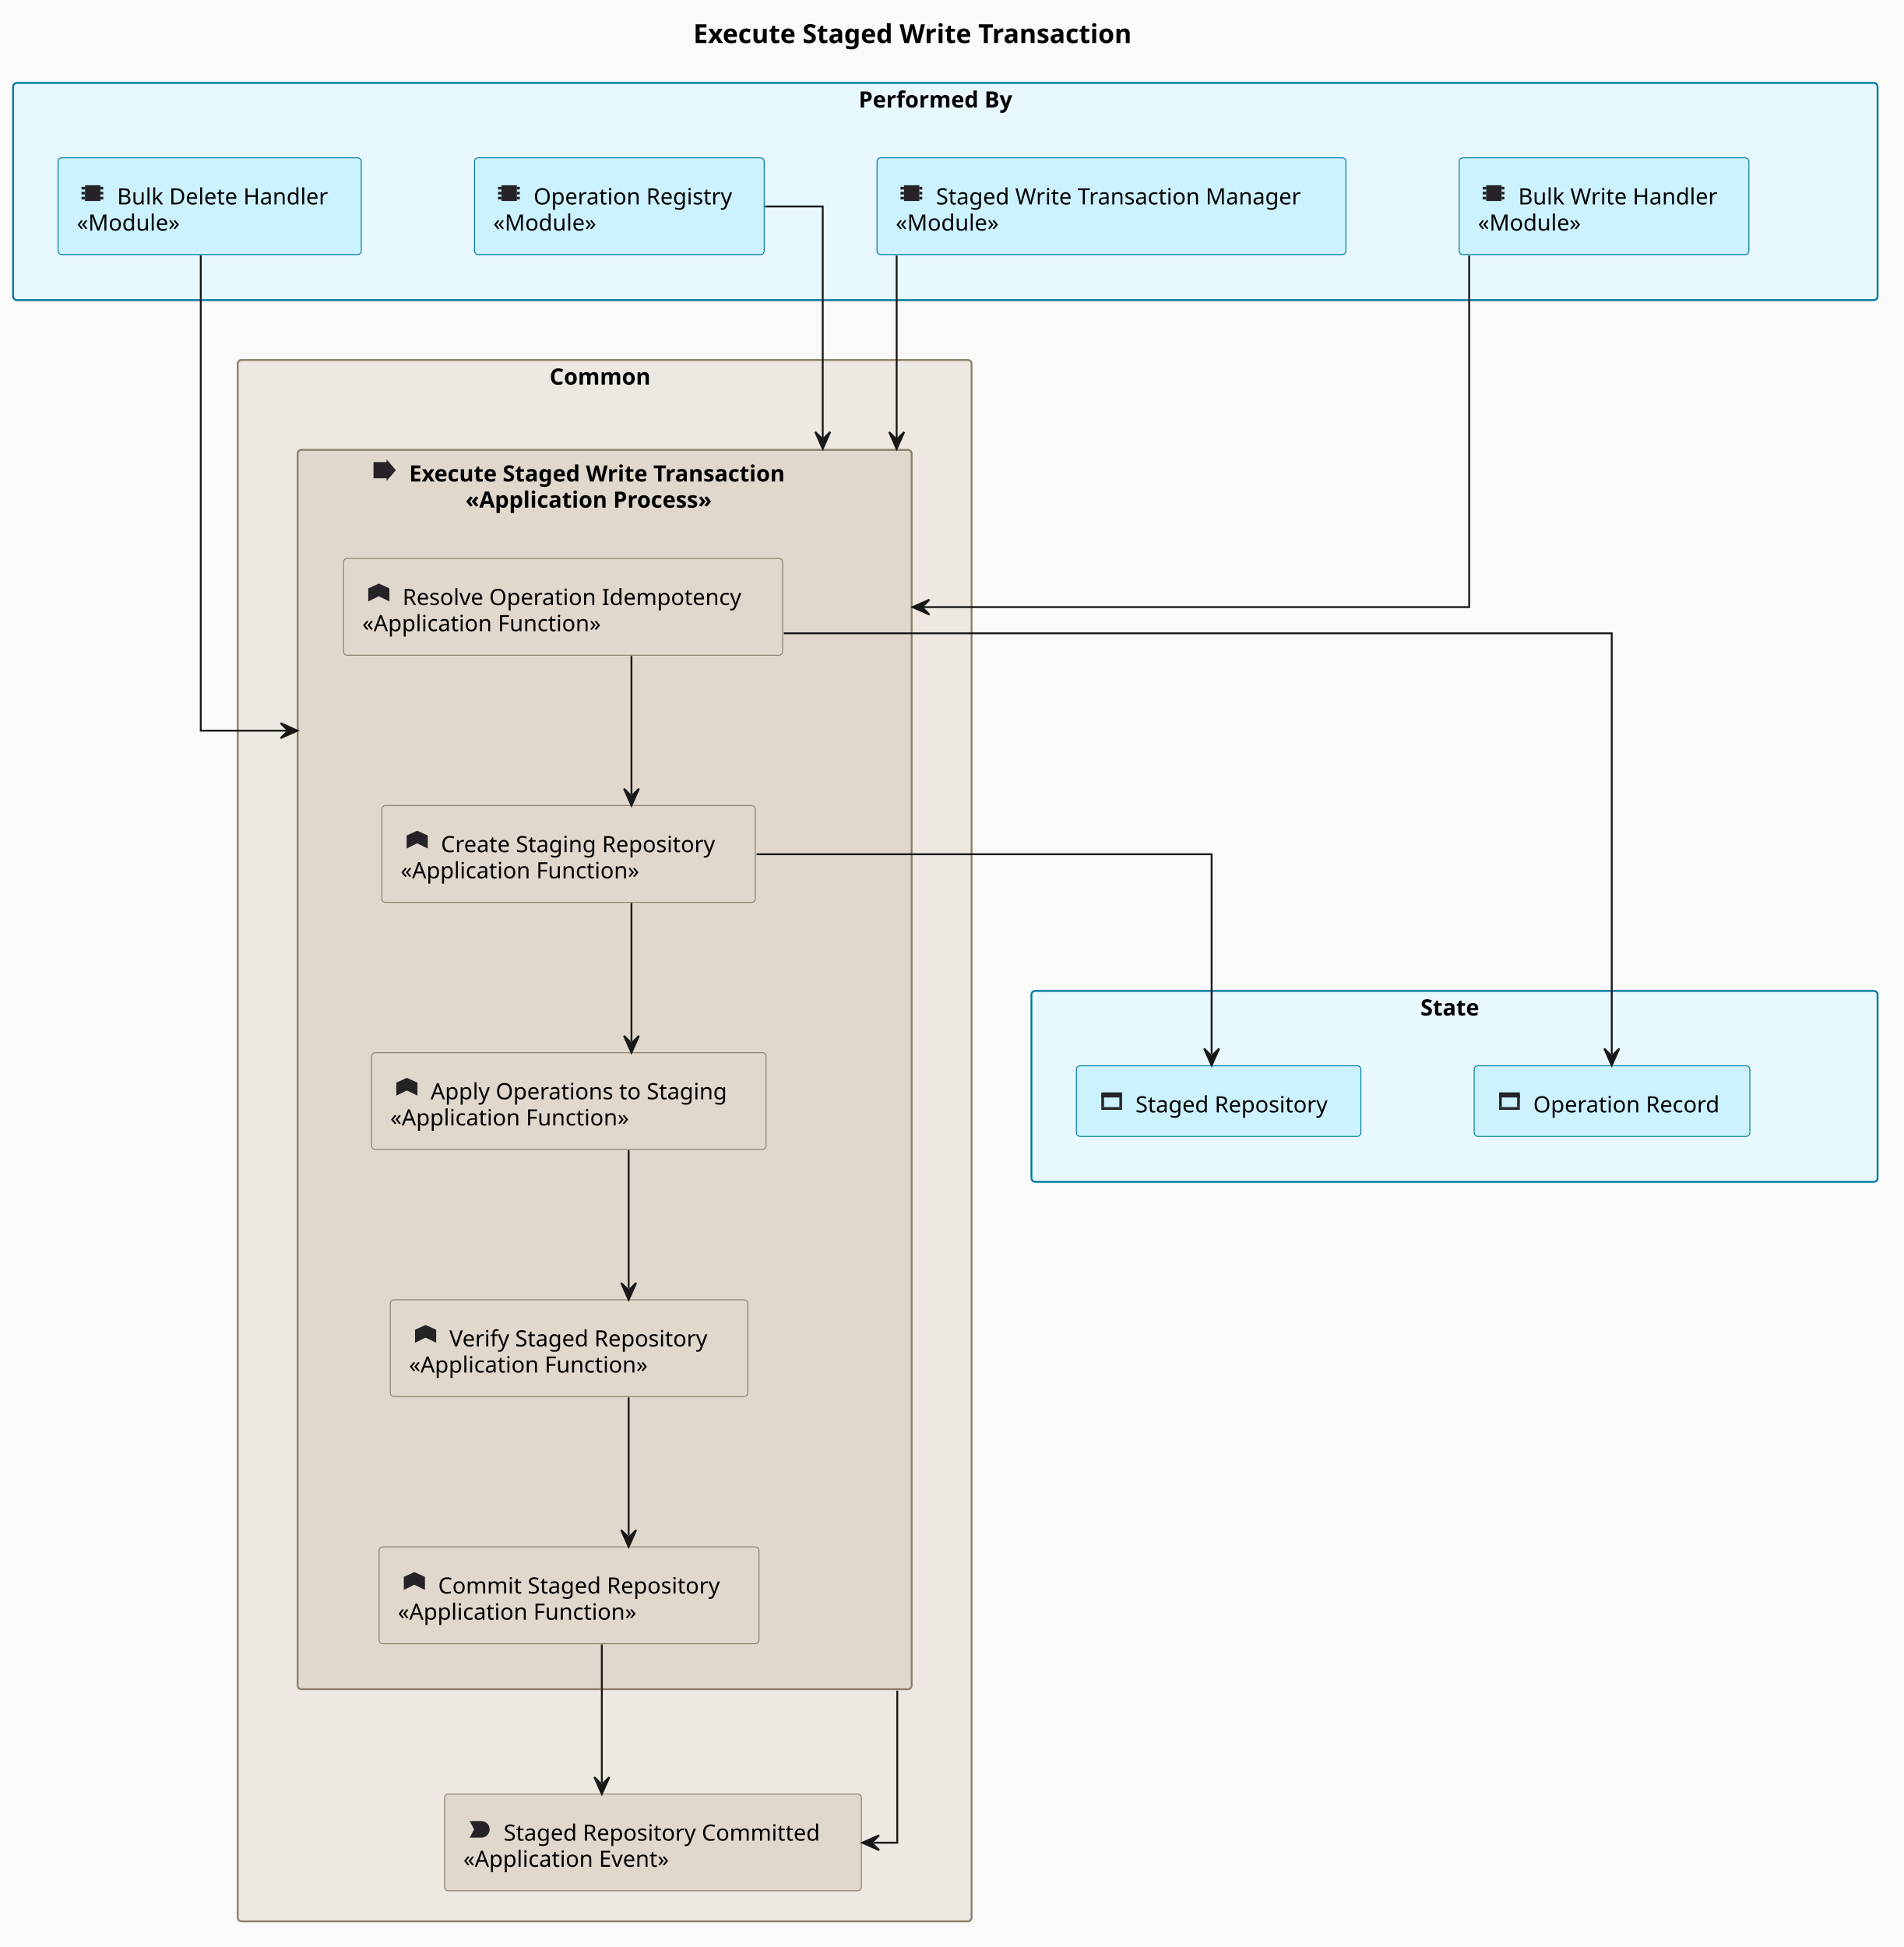
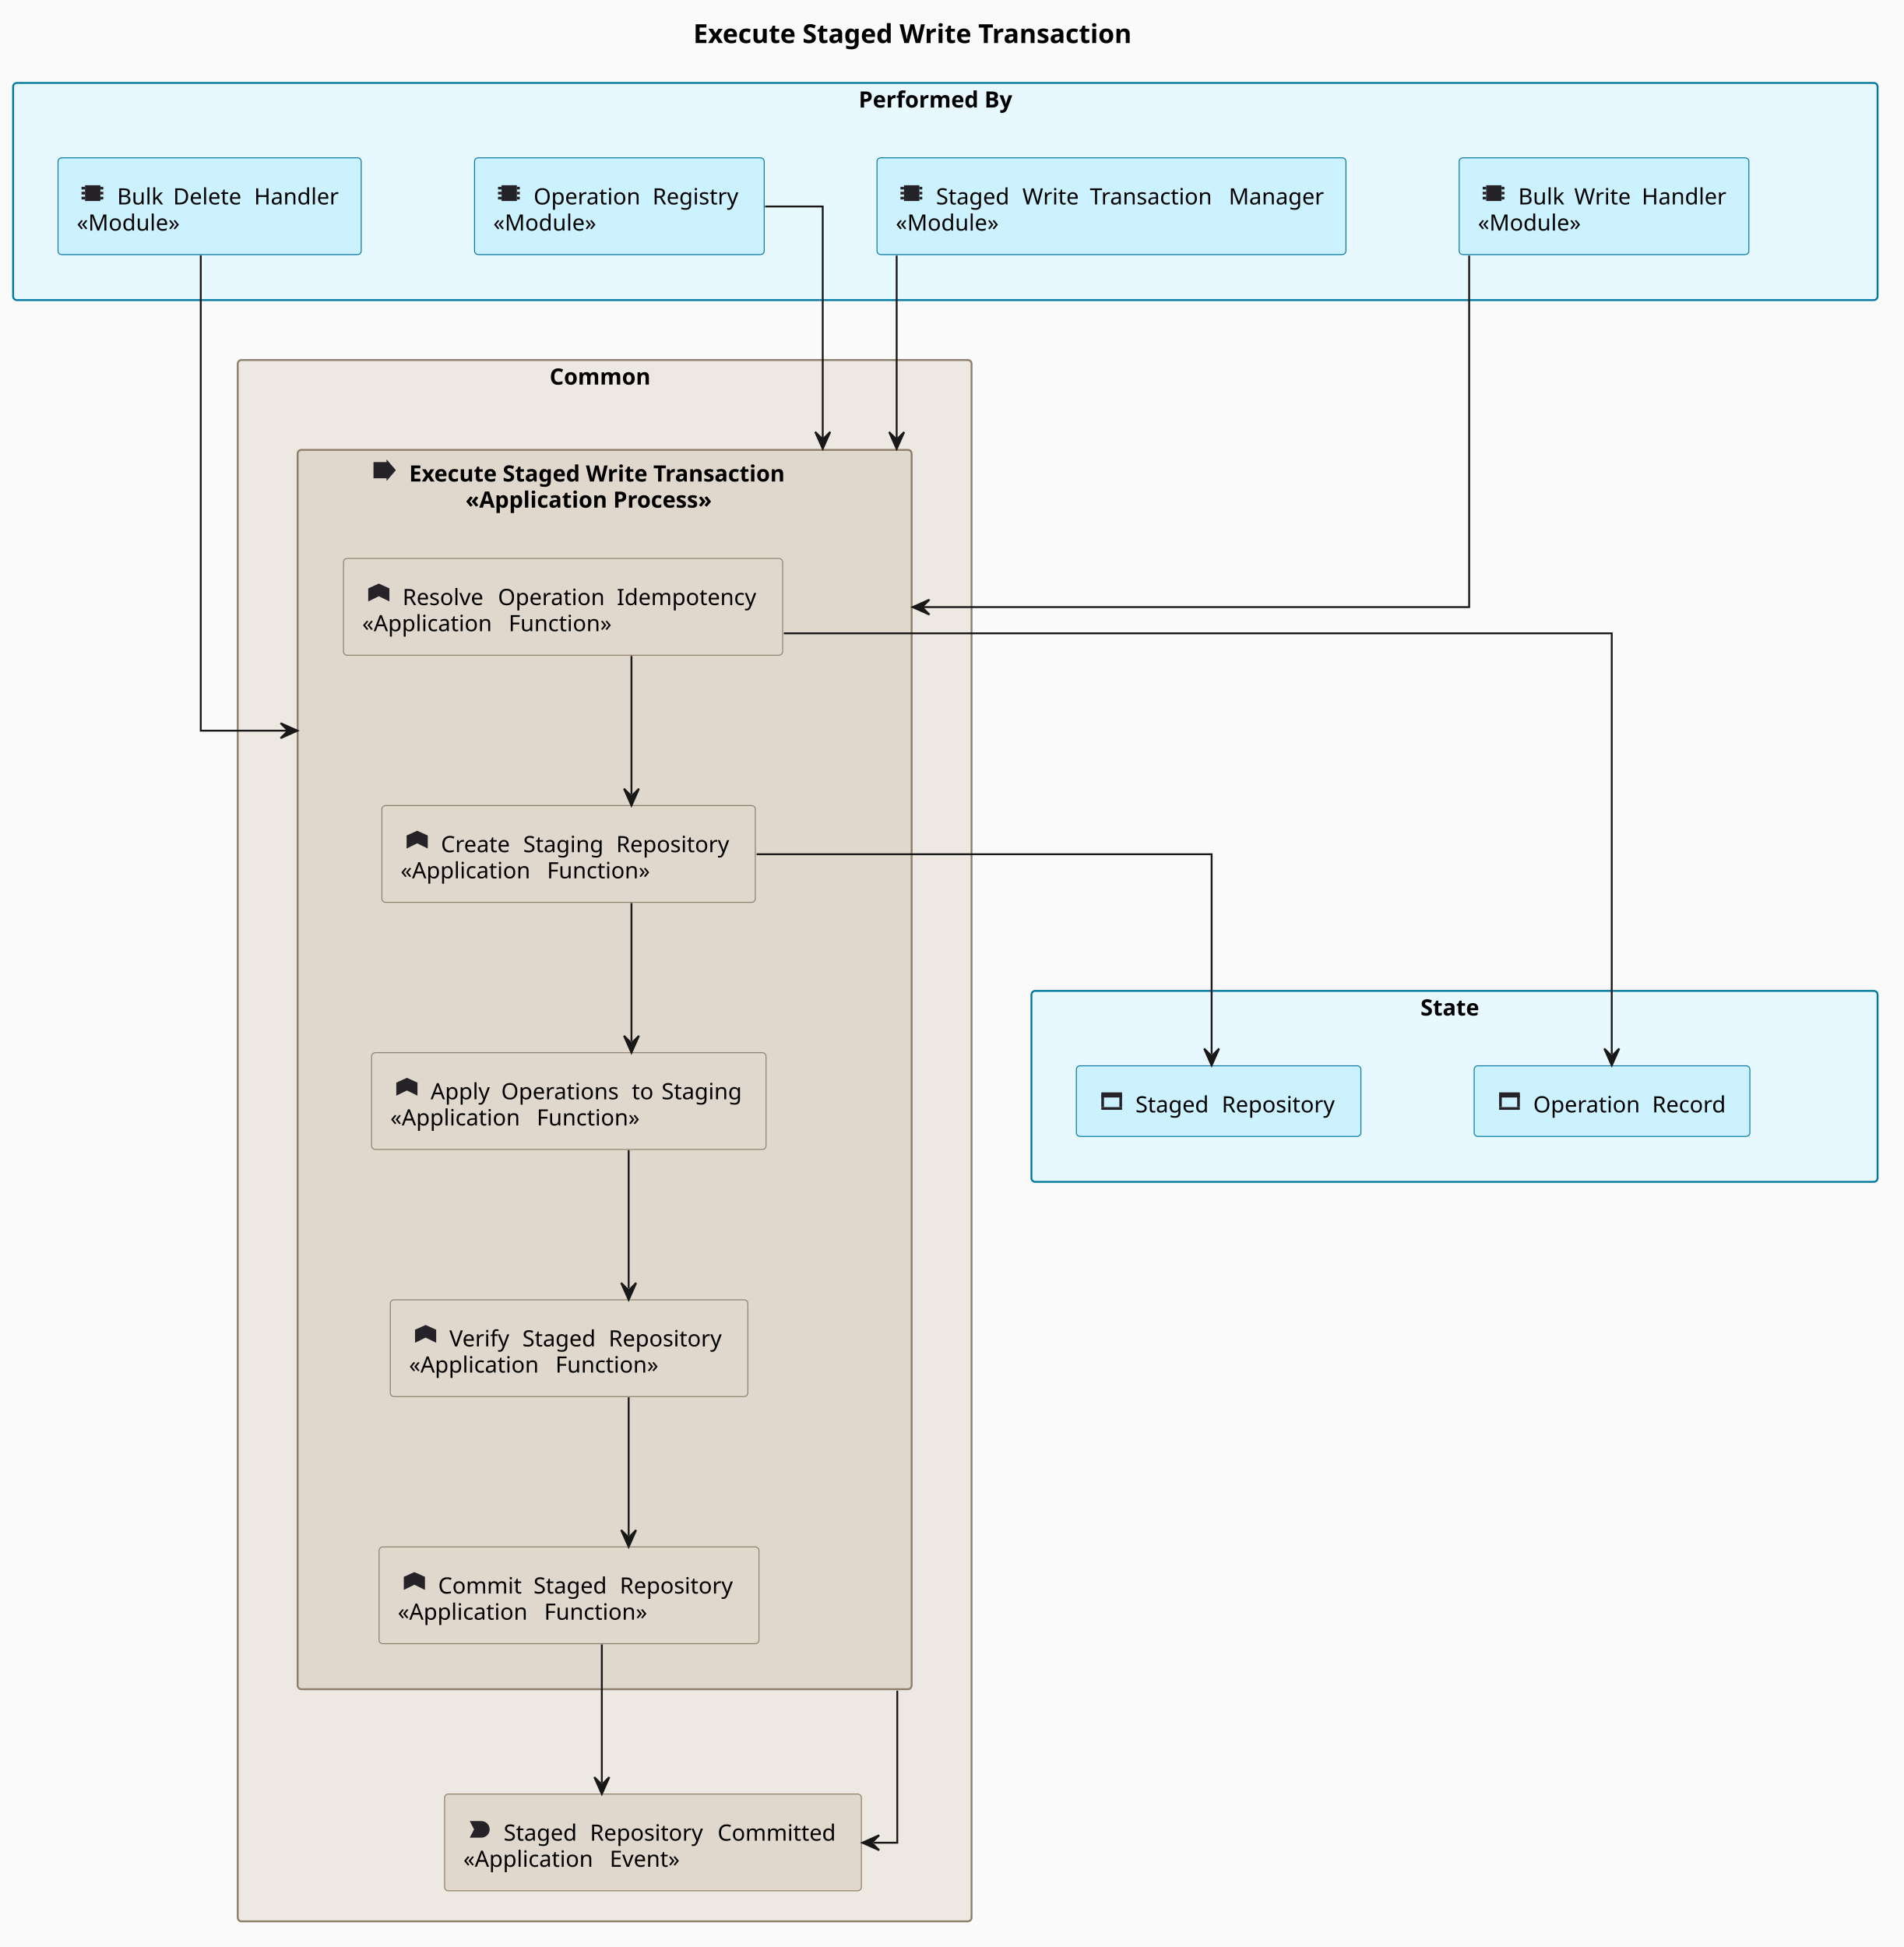
<svg xmlns="http://www.w3.org/2000/svg" contentStyleType="text/css" data-diagram-type="DESCRIPTION" height="1040px" preserveAspectRatio="none" style="width:1017px;height:1040px;background:#FAFAFA;" version="1.1" viewBox="0 0 1017 1040" width="1017px" zoomAndPan="magnify">
  <defs />
  <g>
    <rect fill="#FAFAFA" height="1040" style="stroke:none;stroke-width:1;" width="1017" x="0" y="0" />
-     <g class="title" data-source-line="103">
+     <g class="title" data-source-line="105">
      <text fill="#000000" font-family="sans-serif" font-size="14" font-weight="700" lengthAdjust="spacing" textLength="269.281" x="370.359" y="22.995">Execute Staged Write Transaction</text>
    </g>
-     <g class="cluster" data-qualified-name="GRPA_1" data-source-line="105" id="ent0002">
+     <g class="cluster" data-qualified-name="GRPA_1" data-source-line="107" id="ent0002">
      <rect fill="#E8F8FF" height="116" rx="2" ry="2" style="stroke:#0078A0;stroke-width:1;" width="996" x="7" y="44.297" />
      <text fill="#000000" font-family="sans-serif" font-size="12" font-weight="700" lengthAdjust="spacing" textLength="92.613" x="458.693" y="57.435">Performed By</text>
    </g>
-     <g class="cluster" data-qualified-name="GRPA_2" data-source-line="115" id="ent0010">
+     <g class="cluster" data-qualified-name="GRPA_2" data-source-line="117" id="ent0010">
      <rect fill="#E8F8FF" height="102" rx="2" ry="2" style="stroke:#0078A0;stroke-width:1;" width="452" x="551" y="529.297" />
      <text fill="#000000" font-family="sans-serif" font-size="12" font-weight="700" lengthAdjust="spacing" textLength="36.352" x="758.824" y="542.436">State</text>
    </g>
-     <g class="cluster" data-qualified-name="DOM_common" data-source-line="122" id="ent0015">
+     <g class="cluster" data-qualified-name="DOM_common" data-source-line="124" id="ent0015">
      <rect fill="#EDE8E1" height="834" rx="2" ry="2" style="stroke:#8C7E6A;stroke-width:1;" width="392" x="127" y="192.297" />
      <text fill="#000000" font-family="sans-serif" font-size="12" font-weight="700" lengthAdjust="spacing" textLength="58.846" x="293.577" y="205.435">Common</text>
    </g>
-     <g class="cluster" data-qualified-name="DOM_common.PRC_gtgYvQ" data-source-line="123" id="ent0016">
+     <g class="cluster" data-qualified-name="DOM_common.PRC_gtgYvQ" data-source-line="125" id="ent0016">
      <rect fill="#E0D8CC" height="662" rx="2" ry="2" style="stroke:#8C7E6A;stroke-width:1;" width="328" x="159" y="240.297" />
      <path d="M199.523,246.838 L206.502,246.838 L206.502,245.398 L211.486,251.158 L206.502,256.918 L206.502,255.478 L199.523,255.478" fill="#252327" style="stroke:none;stroke-width:1;" />
      <text fill="#000000" font-family="sans-serif" font-size="12" font-weight="700" lengthAdjust="spacing" textLength="230.812" x="218.544" y="257.19">Execute Staged Write Transaction</text>
      <text fill="#000000" font-family="sans-serif" font-size="12" font-weight="700" lengthAdjust="spacing" textLength="148.717" x="248.642" y="271.159">«Application Process»</text>
    </g>
-     <g class="entity" data-qualified-name="GRPA_1.APP_HOOYAQ" data-source-line="106" id="ent0003">
+     <g class="entity" data-qualified-name="GRPA_1.APP_HOOYAQ" data-source-line="108" id="ent0003">
      <rect fill="#CCF2FF" height="51.692" rx="2" ry="2" style="stroke:#0078A0;stroke-width:0.5;" width="250.506" x="468.5" y="84.297" />
      <path d="M482.931,98.949 L491.128,98.949 L491.128,107.368 L482.931,107.368" fill="#252327" style="stroke:none;stroke-width:0.5;" />
      <path d="M481.048,99.78 L482.931,99.78 L482.931,101.22 L481.048,101.22" fill="#252327" />
      <path d="M481.048,102.438 L482.931,102.438 L482.931,103.878 L481.048,103.878" fill="#252327" />
      <path d="M481.048,105.097 L482.931,105.097 L482.931,106.537 L481.048,106.537" fill="#252327" />
      <path d="M491.128,99.78 L492.678,99.78 L492.678,101.22 L491.128,101.22" fill="#252327" />
      <path d="M491.128,102.438 L492.678,102.438 L492.678,103.878 L491.128,103.878" fill="#252327" />
      <path d="M491.128,105.097 L492.678,105.097 L492.678,106.537 L491.128,106.537" fill="#252327" />
-       <text fill="#000000" font-family="sans-serif" font-size="12" lengthAdjust="spacing" textLength="208.969" x="500.038" y="109.19">Staged Write Transaction Manager</text>
+       <text fill="#000000" font-family="sans-serif" font-size="12" lengthAdjust="spacing" textLength="3.814" x="496.223" y="109.19"> </text>
+       <text fill="#000000" font-family="sans-serif" font-size="12" lengthAdjust="spacing" textLength="42.293" x="500.038" y="109.19">Staged</text>
+       <text fill="#000000" font-family="sans-serif" font-size="12" lengthAdjust="spacing" textLength="3.814" x="542.331" y="109.19"> </text>
+       <text fill="#000000" font-family="sans-serif" font-size="12" lengthAdjust="spacing" textLength="32.221" x="546.145" y="109.19">Write</text>
+       <text fill="#000000" font-family="sans-serif" font-size="12" lengthAdjust="spacing" textLength="3.814" x="578.366" y="109.19"> </text>
+       <text fill="#000000" font-family="sans-serif" font-size="12" lengthAdjust="spacing" textLength="70.412" x="582.18" y="109.19">Transaction</text>
+       <text fill="#000000" font-family="sans-serif" font-size="12" lengthAdjust="spacing" textLength="3.814" x="652.592" y="109.19"> </text>
+       <text fill="#000000" font-family="sans-serif" font-size="12" lengthAdjust="spacing" textLength="52.6" x="656.407" y="109.19">Manager</text>
      <text fill="#000000" font-family="sans-serif" font-size="12" lengthAdjust="spacing" textLength="58.318" x="478.5" y="123.159">«Module»</text>
    </g>
-     <g class="entity" data-qualified-name="GRPA_1.APP_5n_KQJ" data-source-line="107" id="ent0004">
+     <g class="entity" data-qualified-name="GRPA_1.APP_5n_KQJ" data-source-line="109" id="ent0004">
      <rect fill="#CCF2FF" height="51.692" rx="2" ry="2" style="stroke:#0078A0;stroke-width:0.5;" width="154.758" x="779.5" y="84.297" />
      <path d="M793.931,98.949 L802.128,98.949 L802.128,107.368 L793.931,107.368" fill="#252327" style="stroke:none;stroke-width:0.5;" />
      <path d="M792.048,99.78 L793.931,99.78 L793.931,101.22 L792.048,101.22" fill="#252327" />
      <path d="M792.048,102.438 L793.931,102.438 L793.931,103.878 L792.048,103.878" fill="#252327" />
      <path d="M792.048,105.097 L793.931,105.097 L793.931,106.537 L792.048,106.537" fill="#252327" />
      <path d="M802.128,99.78 L803.678,99.78 L803.678,101.22 L802.128,101.22" fill="#252327" />
      <path d="M802.128,102.438 L803.678,102.438 L803.678,103.878 L802.128,103.878" fill="#252327" />
      <path d="M802.128,105.097 L803.678,105.097 L803.678,106.537 L802.128,106.537" fill="#252327" />
-       <text fill="#000000" font-family="sans-serif" font-size="12" lengthAdjust="spacing" textLength="113.221" x="811.038" y="109.19">Bulk Write Handler</text>
+       <text fill="#000000" font-family="sans-serif" font-size="12" lengthAdjust="spacing" textLength="3.814" x="807.223" y="109.19"> </text>
+       <text fill="#000000" font-family="sans-serif" font-size="12" lengthAdjust="spacing" textLength="26.121" x="811.038" y="109.19">Bulk</text>
+       <text fill="#000000" font-family="sans-serif" font-size="12" lengthAdjust="spacing" textLength="3.814" x="837.159" y="109.19"> </text>
+       <text fill="#000000" font-family="sans-serif" font-size="12" lengthAdjust="spacing" textLength="32.221" x="840.973" y="109.19">Write</text>
+       <text fill="#000000" font-family="sans-serif" font-size="12" lengthAdjust="spacing" textLength="3.814" x="873.194" y="109.19"> </text>
+       <text fill="#000000" font-family="sans-serif" font-size="12" lengthAdjust="spacing" textLength="47.25" x="877.008" y="109.19">Handler</text>
      <text fill="#000000" font-family="sans-serif" font-size="12" lengthAdjust="spacing" textLength="58.318" x="789.5" y="123.159">«Module»</text>
    </g>
-     <g class="entity" data-qualified-name="GRPA_1.APP_WK_78v" data-source-line="108" id="ent0005">
+     <g class="entity" data-qualified-name="GRPA_1.APP_WK_78v" data-source-line="110" id="ent0005">
      <rect fill="#CCF2FF" height="51.692" rx="2" ry="2" style="stroke:#0078A0;stroke-width:0.5;" width="161.965" x="31" y="84.297" />
      <path d="M45.431,98.949 L53.628,98.949 L53.628,107.368 L45.431,107.368" fill="#252327" style="stroke:none;stroke-width:0.5;" />
      <path d="M43.548,99.78 L45.431,99.78 L45.431,101.22 L43.548,101.22" fill="#252327" />
      <path d="M43.548,102.438 L45.431,102.438 L45.431,103.878 L43.548,103.878" fill="#252327" />
      <path d="M43.548,105.097 L45.431,105.097 L45.431,106.537 L43.548,106.537" fill="#252327" />
      <path d="M53.628,99.78 L55.178,99.78 L55.178,101.22 L53.628,101.22" fill="#252327" />
      <path d="M53.628,102.438 L55.178,102.438 L55.178,103.878 L53.628,103.878" fill="#252327" />
      <path d="M53.628,105.097 L55.178,105.097 L55.178,106.537 L53.628,106.537" fill="#252327" />
-       <text fill="#000000" font-family="sans-serif" font-size="12" lengthAdjust="spacing" textLength="120.428" x="62.538" y="109.19">Bulk Delete Handler</text>
+       <text fill="#000000" font-family="sans-serif" font-size="12" lengthAdjust="spacing" textLength="3.814" x="58.723" y="109.19"> </text>
+       <text fill="#000000" font-family="sans-serif" font-size="12" lengthAdjust="spacing" textLength="26.121" x="62.538" y="109.19">Bulk</text>
+       <text fill="#000000" font-family="sans-serif" font-size="12" lengthAdjust="spacing" textLength="3.814" x="88.659" y="109.19"> </text>
+       <text fill="#000000" font-family="sans-serif" font-size="12" lengthAdjust="spacing" textLength="39.428" x="92.473" y="109.19">Delete</text>
+       <text fill="#000000" font-family="sans-serif" font-size="12" lengthAdjust="spacing" textLength="3.814" x="131.901" y="109.19"> </text>
+       <text fill="#000000" font-family="sans-serif" font-size="12" lengthAdjust="spacing" textLength="47.25" x="135.715" y="109.19">Handler</text>
      <text fill="#000000" font-family="sans-serif" font-size="12" lengthAdjust="spacing" textLength="58.318" x="41" y="123.159">«Module»</text>
    </g>
-     <g class="entity" data-qualified-name="GRPA_1.APP_PDJI8F" data-source-line="109" id="ent0006">
+     <g class="entity" data-qualified-name="GRPA_1.APP_PDJI8F" data-source-line="111" id="ent0006">
      <rect fill="#CCF2FF" height="51.692" rx="2" ry="2" style="stroke:#0078A0;stroke-width:0.5;" width="154.735" x="253.5" y="84.297" />
      <path d="M267.931,98.949 L276.128,98.949 L276.128,107.368 L267.931,107.368" fill="#252327" style="stroke:none;stroke-width:0.5;" />
      <path d="M266.048,99.78 L267.931,99.78 L267.931,101.22 L266.048,101.22" fill="#252327" />
      <path d="M266.048,102.438 L267.931,102.438 L267.931,103.878 L266.048,103.878" fill="#252327" />
      <path d="M266.048,105.097 L267.931,105.097 L267.931,106.537 L266.048,106.537" fill="#252327" />
      <path d="M276.128,99.78 L277.678,99.78 L277.678,101.22 L276.128,101.22" fill="#252327" />
      <path d="M276.128,102.438 L277.678,102.438 L277.678,103.878 L276.128,103.878" fill="#252327" />
      <path d="M276.128,105.097 L277.678,105.097 L277.678,106.537 L276.128,106.537" fill="#252327" />
-       <text fill="#000000" font-family="sans-serif" font-size="12" lengthAdjust="spacing" textLength="113.197" x="285.038" y="109.19">Operation Registry</text>
+       <text fill="#000000" font-family="sans-serif" font-size="12" lengthAdjust="spacing" textLength="3.814" x="281.223" y="109.19"> </text>
+       <text fill="#000000" font-family="sans-serif" font-size="12" lengthAdjust="spacing" textLength="59.719" x="285.038" y="109.19">Operation</text>
+       <text fill="#000000" font-family="sans-serif" font-size="12" lengthAdjust="spacing" textLength="3.814" x="344.756" y="109.19"> </text>
+       <text fill="#000000" font-family="sans-serif" font-size="12" lengthAdjust="spacing" textLength="49.664" x="348.571" y="109.19">Registry</text>
      <text fill="#000000" font-family="sans-serif" font-size="12" lengthAdjust="spacing" textLength="58.318" x="263.5" y="123.159">«Module»</text>
    </g>
-     <g class="entity" data-qualified-name="GRPA_2.DOB_hExrX3" data-source-line="116" id="ent0011">
+     <g class="entity" data-qualified-name="GRPA_2.DOB_hExrX3" data-source-line="118" id="ent0011">
      <rect fill="#CCF2FF" height="37.723" rx="2" ry="2" style="stroke:#0078A0;stroke-width:0.5;" width="147.282" x="787.5" y="569.297" />
      <path d="M800.823,583.506 L811.9,583.506 L811.9,584.946 L800.823,584.946" fill="#252327" />
      <path d="M800.823,591.371 L811.9,591.371 L811.9,592.811 L800.823,592.811" fill="#252327" />
      <path d="M800.823,584.946 L800.823,591.371 L802.263,591.371 L802.263,584.946" fill="#252327" />
      <path d="M810.46,584.946 L810.46,591.371 L811.9,591.371 L811.9,584.946" fill="#252327" />
      <path d="M800.823,584.78 L811.9,584.78 L811.9,586.22 L800.823,586.22" fill="#252327" />
-       <text fill="#000000" font-family="sans-serif" font-size="12" lengthAdjust="spacing" textLength="105.744" x="819.038" y="594.19">Operation Record</text>
-     </g>
-     <g class="entity" data-qualified-name="GRPA_2.DOB_hhYsiw" data-source-line="117" id="ent0012">
+       <text fill="#000000" font-family="sans-serif" font-size="12" lengthAdjust="spacing" textLength="3.814" x="815.223" y="594.19"> </text>
+       <text fill="#000000" font-family="sans-serif" font-size="12" lengthAdjust="spacing" textLength="59.719" x="819.038" y="594.19">Operation</text>
+       <text fill="#000000" font-family="sans-serif" font-size="12" lengthAdjust="spacing" textLength="3.814" x="878.756" y="594.19"> </text>
+       <text fill="#000000" font-family="sans-serif" font-size="12" lengthAdjust="spacing" textLength="42.211" x="882.571" y="594.19">Record</text>
+     </g>
+     <g class="entity" data-qualified-name="GRPA_2.DOB_hhYsiw" data-source-line="119" id="ent0012">
      <rect fill="#CCF2FF" height="37.723" rx="2" ry="2" style="stroke:#0078A0;stroke-width:0.5;" width="151.993" x="575" y="569.297" />
      <path d="M588.323,583.506 L599.4,583.506 L599.4,584.946 L588.323,584.946" fill="#252327" />
      <path d="M588.323,591.371 L599.4,591.371 L599.4,592.811 L588.323,592.811" fill="#252327" />
      <path d="M588.323,584.946 L588.323,591.371 L589.763,591.371 L589.763,584.946" fill="#252327" />
      <path d="M597.96,584.946 L597.96,591.371 L599.4,591.371 L599.4,584.946" fill="#252327" />
      <path d="M588.323,584.78 L599.4,584.78 L599.4,586.22 L588.323,586.22" fill="#252327" />
-       <text fill="#000000" font-family="sans-serif" font-size="12" lengthAdjust="spacing" textLength="110.455" x="606.538" y="594.19">Staged Repository</text>
-     </g>
-     <g class="entity" data-qualified-name="DOM_common.EVT_BKj6NZ" data-source-line="135" id="ent0026">
+       <text fill="#000000" font-family="sans-serif" font-size="12" lengthAdjust="spacing" textLength="3.814" x="602.723" y="594.19"> </text>
+       <text fill="#000000" font-family="sans-serif" font-size="12" lengthAdjust="spacing" textLength="42.293" x="606.538" y="594.19">Staged</text>
+       <text fill="#000000" font-family="sans-serif" font-size="12" lengthAdjust="spacing" textLength="3.814" x="648.831" y="594.19"> </text>
+       <text fill="#000000" font-family="sans-serif" font-size="12" lengthAdjust="spacing" textLength="64.348" x="652.645" y="594.19">Repository</text>
+     </g>
+     <g class="entity" data-qualified-name="DOM_common.EVT_BKj6NZ" data-source-line="137" id="ent0026">
      <rect fill="#E0D8CC" height="51.692" rx="2" ry="2" style="stroke:#8C7E6A;stroke-width:0.5;" width="222.651" x="237.5" y="958.297" />
      <path d="M250.934,972.728 L257.137,972.728 A4.209,4.209 0 0 1 257.137,981.589 L250.934,981.589 L253.26,977.158" fill="#252327" style="stroke:none;stroke-width:0.5;" />
-       <text fill="#000000" font-family="sans-serif" font-size="12" lengthAdjust="spacing" textLength="181.113" x="269.038" y="983.19">Staged Repository Committed</text>
-       <text fill="#000000" font-family="sans-serif" font-size="12" lengthAdjust="spacing" textLength="119.924" x="247.5" y="997.159">«Application Event»</text>
-     </g>
-     <g class="entity" data-qualified-name="DOM_common.PRC_gtgYvQ.FNC_6PI0kV" data-source-line="124" id="ent0017">
+       <text fill="#000000" font-family="sans-serif" font-size="12" lengthAdjust="spacing" textLength="3.814" x="265.223" y="983.19"> </text>
+       <text fill="#000000" font-family="sans-serif" font-size="12" lengthAdjust="spacing" textLength="42.293" x="269.038" y="983.19">Staged</text>
+       <text fill="#000000" font-family="sans-serif" font-size="12" lengthAdjust="spacing" textLength="3.814" x="311.33" y="983.19"> </text>
+       <text fill="#000000" font-family="sans-serif" font-size="12" lengthAdjust="spacing" textLength="64.348" x="315.145" y="983.19">Repository</text>
+       <text fill="#000000" font-family="sans-serif" font-size="12" lengthAdjust="spacing" textLength="3.814" x="379.493" y="983.19"> </text>
+       <text fill="#000000" font-family="sans-serif" font-size="12" lengthAdjust="spacing" textLength="66.844" x="383.307" y="983.19">Committed</text>
+       <text fill="#000000" font-family="sans-serif" font-size="12" lengthAdjust="spacing" textLength="74.391" x="247.5" y="997.159">«Application</text>
+       <text fill="#000000" font-family="sans-serif" font-size="12" lengthAdjust="spacing" textLength="3.814" x="321.891" y="997.159"> </text>
+       <text fill="#000000" font-family="sans-serif" font-size="12" lengthAdjust="spacing" textLength="41.719" x="325.705" y="997.159">Event»</text>
+     </g>
+     <g class="entity" data-qualified-name="DOM_common.PRC_gtgYvQ.FNC_6PI0kV" data-source-line="126" id="ent0017">
      <rect fill="#E0D8CC" height="51.692" rx="2" ry="2" style="stroke:#8C7E6A;stroke-width:0.5;" width="190.993" x="208.5" y="694.297" />
      <path d="M221.712,717.257 L221.712,710.278 L227.362,707.731 L233.011,710.278 L233.011,717.257 L227.362,714.488" fill="#252327" style="stroke:none;stroke-width:0.5;" />
-       <text fill="#000000" font-family="sans-serif" font-size="12" lengthAdjust="spacing" textLength="149.455" x="240.037" y="719.19">Verify Staged Repository</text>
-       <text fill="#000000" font-family="sans-serif" font-size="12" lengthAdjust="spacing" textLength="137.244" x="218.5" y="733.159">«Application Function»</text>
-     </g>
-     <g class="entity" data-qualified-name="DOM_common.PRC_gtgYvQ.FNC_DrKMhV" data-source-line="125" id="ent0018">
+       <text fill="#000000" font-family="sans-serif" font-size="12" lengthAdjust="spacing" textLength="3.814" x="236.223" y="719.19"> </text>
+       <text fill="#000000" font-family="sans-serif" font-size="12" lengthAdjust="spacing" textLength="35.185" x="240.037" y="719.19">Verify</text>
+       <text fill="#000000" font-family="sans-serif" font-size="12" lengthAdjust="spacing" textLength="3.814" x="275.223" y="719.19"> </text>
+       <text fill="#000000" font-family="sans-serif" font-size="12" lengthAdjust="spacing" textLength="42.293" x="279.038" y="719.19">Staged</text>
+       <text fill="#000000" font-family="sans-serif" font-size="12" lengthAdjust="spacing" textLength="3.814" x="321.33" y="719.19"> </text>
+       <text fill="#000000" font-family="sans-serif" font-size="12" lengthAdjust="spacing" textLength="64.348" x="325.145" y="719.19">Repository</text>
+       <text fill="#000000" font-family="sans-serif" font-size="12" lengthAdjust="spacing" textLength="74.391" x="218.5" y="733.159">«Application</text>
+       <text fill="#000000" font-family="sans-serif" font-size="12" lengthAdjust="spacing" textLength="3.814" x="292.891" y="733.159"> </text>
+       <text fill="#000000" font-family="sans-serif" font-size="12" lengthAdjust="spacing" textLength="59.039" x="296.705" y="733.159">Function»</text>
+     </g>
+     <g class="entity" data-qualified-name="DOM_common.PRC_gtgYvQ.FNC_DrKMhV" data-source-line="127" id="ent0018">
      <rect fill="#E0D8CC" height="51.692" rx="2" ry="2" style="stroke:#8C7E6A;stroke-width:0.5;" width="234.598" x="183.5" y="298.297" />
      <path d="M196.712,321.257 L196.712,314.278 L202.362,311.731 L208.011,314.278 L208.011,321.257 L202.362,318.488" fill="#252327" style="stroke:none;stroke-width:0.5;" />
-       <text fill="#000000" font-family="sans-serif" font-size="12" lengthAdjust="spacing" textLength="193.06" x="215.037" y="323.19">Resolve Operation Idempotency</text>
-       <text fill="#000000" font-family="sans-serif" font-size="12" lengthAdjust="spacing" textLength="137.244" x="193.5" y="337.159">«Application Function»</text>
-     </g>
-     <g class="entity" data-qualified-name="DOM_common.PRC_gtgYvQ.FNC_g3H3mK" data-source-line="126" id="ent0019">
+       <text fill="#000000" font-family="sans-serif" font-size="12" lengthAdjust="spacing" textLength="3.814" x="211.223" y="323.19"> </text>
+       <text fill="#000000" font-family="sans-serif" font-size="12" lengthAdjust="spacing" textLength="47.133" x="215.037" y="323.19">Resolve</text>
+       <text fill="#000000" font-family="sans-serif" font-size="12" lengthAdjust="spacing" textLength="3.814" x="262.17" y="323.19"> </text>
+       <text fill="#000000" font-family="sans-serif" font-size="12" lengthAdjust="spacing" textLength="59.719" x="265.985" y="323.19">Operation</text>
+       <text fill="#000000" font-family="sans-serif" font-size="12" lengthAdjust="spacing" textLength="3.814" x="325.704" y="323.19"> </text>
+       <text fill="#000000" font-family="sans-serif" font-size="12" lengthAdjust="spacing" textLength="78.58" x="329.518" y="323.19">Idempotency</text>
+       <text fill="#000000" font-family="sans-serif" font-size="12" lengthAdjust="spacing" textLength="74.391" x="193.5" y="337.159">«Application</text>
+       <text fill="#000000" font-family="sans-serif" font-size="12" lengthAdjust="spacing" textLength="3.814" x="267.891" y="337.159"> </text>
+       <text fill="#000000" font-family="sans-serif" font-size="12" lengthAdjust="spacing" textLength="59.039" x="271.705" y="337.159">Function»</text>
+     </g>
+     <g class="entity" data-qualified-name="DOM_common.PRC_gtgYvQ.FNC_g3H3mK" data-source-line="128" id="ent0019">
      <rect fill="#E0D8CC" height="51.692" rx="2" ry="2" style="stroke:#8C7E6A;stroke-width:0.5;" width="210.727" x="198.5" y="562.297" />
      <path d="M211.712,585.257 L211.712,578.278 L217.362,575.731 L223.011,578.278 L223.011,585.257 L217.362,582.488" fill="#252327" style="stroke:none;stroke-width:0.5;" />
-       <text fill="#000000" font-family="sans-serif" font-size="12" lengthAdjust="spacing" textLength="169.19" x="230.037" y="587.19">Apply Operations to Staging</text>
-       <text fill="#000000" font-family="sans-serif" font-size="12" lengthAdjust="spacing" textLength="137.244" x="208.5" y="601.159">«Application Function»</text>
-     </g>
-     <g class="entity" data-qualified-name="DOM_common.PRC_gtgYvQ.FNC_hbgFU3" data-source-line="127" id="ent0020">
+       <text fill="#000000" font-family="sans-serif" font-size="12" lengthAdjust="spacing" textLength="3.814" x="226.223" y="587.19"> </text>
+       <text fill="#000000" font-family="sans-serif" font-size="12" lengthAdjust="spacing" textLength="33.879" x="230.037" y="587.19">Apply</text>
+       <text fill="#000000" font-family="sans-serif" font-size="12" lengthAdjust="spacing" textLength="3.814" x="263.916" y="587.19"> </text>
+       <text fill="#000000" font-family="sans-serif" font-size="12" lengthAdjust="spacing" textLength="65.971" x="267.731" y="587.19">Operations</text>
+       <text fill="#000000" font-family="sans-serif" font-size="12" lengthAdjust="spacing" textLength="3.814" x="333.702" y="587.19"> </text>
+       <text fill="#000000" font-family="sans-serif" font-size="12" lengthAdjust="spacing" textLength="12.047" x="337.516" y="587.19">to</text>
+       <text fill="#000000" font-family="sans-serif" font-size="12" lengthAdjust="spacing" textLength="3.814" x="349.563" y="587.19"> </text>
+       <text fill="#000000" font-family="sans-serif" font-size="12" lengthAdjust="spacing" textLength="45.85" x="353.377" y="587.19">Staging</text>
+       <text fill="#000000" font-family="sans-serif" font-size="12" lengthAdjust="spacing" textLength="74.391" x="208.5" y="601.159">«Application</text>
+       <text fill="#000000" font-family="sans-serif" font-size="12" lengthAdjust="spacing" textLength="3.814" x="282.891" y="601.159"> </text>
+       <text fill="#000000" font-family="sans-serif" font-size="12" lengthAdjust="spacing" textLength="59.039" x="286.705" y="601.159">Function»</text>
+     </g>
+     <g class="entity" data-qualified-name="DOM_common.PRC_gtgYvQ.FNC_hbgFU3" data-source-line="129" id="ent0020">
      <rect fill="#E0D8CC" height="51.692" rx="2" ry="2" style="stroke:#8C7E6A;stroke-width:0.5;" width="199.5" x="204" y="430.297" />
      <path d="M217.212,453.257 L217.212,446.278 L222.862,443.731 L228.511,446.278 L228.511,453.257 L222.862,450.488" fill="#252327" style="stroke:none;stroke-width:0.5;" />
-       <text fill="#000000" font-family="sans-serif" font-size="12" lengthAdjust="spacing" textLength="157.963" x="235.537" y="455.19">Create Staging Repository</text>
-       <text fill="#000000" font-family="sans-serif" font-size="12" lengthAdjust="spacing" textLength="137.244" x="214" y="469.159">«Application Function»</text>
-     </g>
-     <g class="entity" data-qualified-name="DOM_common.PRC_gtgYvQ.FNC_tRAV0x" data-source-line="128" id="ent0021">
+       <text fill="#000000" font-family="sans-serif" font-size="12" lengthAdjust="spacing" textLength="3.814" x="231.723" y="455.19"> </text>
+       <text fill="#000000" font-family="sans-serif" font-size="12" lengthAdjust="spacing" textLength="40.137" x="235.537" y="455.19">Create</text>
+       <text fill="#000000" font-family="sans-serif" font-size="12" lengthAdjust="spacing" textLength="3.814" x="275.674" y="455.19"> </text>
+       <text fill="#000000" font-family="sans-serif" font-size="12" lengthAdjust="spacing" textLength="45.85" x="279.489" y="455.19">Staging</text>
+       <text fill="#000000" font-family="sans-serif" font-size="12" lengthAdjust="spacing" textLength="3.814" x="325.338" y="455.19"> </text>
+       <text fill="#000000" font-family="sans-serif" font-size="12" lengthAdjust="spacing" textLength="64.348" x="329.153" y="455.19">Repository</text>
+       <text fill="#000000" font-family="sans-serif" font-size="12" lengthAdjust="spacing" textLength="74.391" x="214" y="469.159">«Application</text>
+       <text fill="#000000" font-family="sans-serif" font-size="12" lengthAdjust="spacing" textLength="3.814" x="288.391" y="469.159"> </text>
+       <text fill="#000000" font-family="sans-serif" font-size="12" lengthAdjust="spacing" textLength="59.039" x="292.205" y="469.159">Function»</text>
+     </g>
+     <g class="entity" data-qualified-name="DOM_common.PRC_gtgYvQ.FNC_tRAV0x" data-source-line="130" id="ent0021">
      <rect fill="#E0D8CC" height="51.692" rx="2" ry="2" style="stroke:#8C7E6A;stroke-width:0.5;" width="202.946" x="202.5" y="826.297" />
      <path d="M215.712,849.257 L215.712,842.278 L221.362,839.731 L227.011,842.278 L227.011,849.257 L221.362,846.488" fill="#252327" style="stroke:none;stroke-width:0.5;" />
-       <text fill="#000000" font-family="sans-serif" font-size="12" lengthAdjust="spacing" textLength="161.408" x="234.037" y="851.19">Commit Staged Repository</text>
-       <text fill="#000000" font-family="sans-serif" font-size="12" lengthAdjust="spacing" textLength="137.244" x="212.5" y="865.159">«Application Function»</text>
-     </g>
-     <g class="link" data-entity-1="ent0018" data-entity-2="ent0020" data-link-type="dependency" data-source-line="148" id="lnk35">
+       <text fill="#000000" font-family="sans-serif" font-size="12" lengthAdjust="spacing" textLength="3.814" x="230.223" y="851.19"> </text>
+       <text fill="#000000" font-family="sans-serif" font-size="12" lengthAdjust="spacing" textLength="47.139" x="234.037" y="851.19">Commit</text>
+       <text fill="#000000" font-family="sans-serif" font-size="12" lengthAdjust="spacing" textLength="3.814" x="281.176" y="851.19"> </text>
+       <text fill="#000000" font-family="sans-serif" font-size="12" lengthAdjust="spacing" textLength="42.293" x="284.991" y="851.19">Staged</text>
+       <text fill="#000000" font-family="sans-serif" font-size="12" lengthAdjust="spacing" textLength="3.814" x="327.284" y="851.19"> </text>
+       <text fill="#000000" font-family="sans-serif" font-size="12" lengthAdjust="spacing" textLength="64.348" x="331.098" y="851.19">Repository</text>
+       <text fill="#000000" font-family="sans-serif" font-size="12" lengthAdjust="spacing" textLength="74.391" x="212.5" y="865.159">«Application</text>
+       <text fill="#000000" font-family="sans-serif" font-size="12" lengthAdjust="spacing" textLength="3.814" x="286.891" y="865.159"> </text>
+       <text fill="#000000" font-family="sans-serif" font-size="12" lengthAdjust="spacing" textLength="59.039" x="290.705" y="865.159">Function»</text>
+     </g>
+     <g class="link" data-entity-1="ent0018" data-entity-2="ent0020" data-link-type="dependency" data-source-line="150" id="lnk35">
      <path d="M337.33,350.377 C337.33,373.517 337.33,401.147 337.33,424.277" fill="none" id="FNC_DrKMhV-to-FNC_hbgFU3" style="stroke:#181818;stroke-width:1;" />
      <polygon fill="#181818" points="337.33,430.277,341.33,421.277,337.33,425.277,333.33,421.277,337.33,430.277" style="stroke:#181818;stroke-width:1;" />
    </g>
-     <g class="link" data-entity-1="ent0020" data-entity-2="ent0019" data-link-type="dependency" data-source-line="151" id="lnk38">
+     <g class="link" data-entity-1="ent0020" data-entity-2="ent0019" data-link-type="dependency" data-source-line="153" id="lnk38">
      <path d="M337.33,482.377 C337.33,505.517 337.33,533.147 337.33,556.277" fill="none" id="FNC_hbgFU3-to-FNC_g3H3mK" style="stroke:#181818;stroke-width:1;" />
      <polygon fill="#181818" points="337.33,562.277,341.33,553.277,337.33,557.277,333.33,553.277,337.33,562.277" style="stroke:#181818;stroke-width:1;" />
    </g>
-     <g class="link" data-entity-1="ent0019" data-entity-2="ent0017" data-link-type="dependency" data-source-line="149" id="lnk36">
+     <g class="link" data-entity-1="ent0019" data-entity-2="ent0017" data-link-type="dependency" data-source-line="151" id="lnk36">
      <path d="M335.83,614.377 C335.83,637.517 335.83,665.147 335.83,688.277" fill="none" id="FNC_g3H3mK-to-FNC_6PI0kV" style="stroke:#181818;stroke-width:1;" />
      <polygon fill="#181818" points="335.83,694.277,339.83,685.277,335.83,689.277,331.83,685.277,335.83,694.277" style="stroke:#181818;stroke-width:1;" />
    </g>
-     <g class="link" data-entity-1="ent0017" data-entity-2="ent0021" data-link-type="dependency" data-source-line="150" id="lnk37">
+     <g class="link" data-entity-1="ent0017" data-entity-2="ent0021" data-link-type="dependency" data-source-line="152" id="lnk37">
      <path d="M335.83,746.377 C335.83,769.517 335.83,797.147 335.83,820.277" fill="none" id="FNC_6PI0kV-to-FNC_tRAV0x" style="stroke:#181818;stroke-width:1;" />
      <polygon fill="#181818" points="335.83,826.277,339.83,817.277,335.83,821.277,331.83,817.277,335.83,826.277" style="stroke:#181818;stroke-width:1;" />
    </g>
-     <g class="link" data-entity-1="ent0004" data-entity-2="ent0016" data-link-type="dependency" data-source-line="140" id="lnk27">
+     <g class="link" data-entity-1="ent0004" data-entity-2="ent0016" data-link-type="dependency" data-source-line="142" id="lnk27">
      <path d="M784.83,136.537 C784.83,193.677 784.83,324.297 784.83,324.297 C784.83,324.297 711.915,324.297 637.291,324.297 C599.979,324.297 562.24,324.297 532.975,324.297 C518.342,324.297 505.828,324.297 496.544,324.297 C494.224,324.297 492.105,324.297 490.205,324.297 C489.255,324.297 494.36,324.297 493.522,324.297" fill="none" id="APP_5n_KQJ-to-PRC_gtgYvQ" style="stroke:#181818;stroke-width:1;" />
      <polygon fill="#181818" points="487.522,324.297,496.522,328.297,492.522,324.297,496.522,320.297,487.522,324.297" style="stroke:#181818;stroke-width:1;" />
    </g>
-     <g class="link" data-entity-1="ent0003" data-entity-2="ent0016" data-link-type="dependency" data-source-line="141" id="lnk28">
+     <g class="link" data-entity-1="ent0003" data-entity-2="ent0016" data-link-type="dependency" data-source-line="143" id="lnk28">
      <path d="M479,136.537 C479,150.377 479,168.526 479,188.086 C479,197.865 479,207.998 479,218.12 C479,223.181 479,228.24 479,233.251 C479,234.504 479,235.754 479,237 C479,237.623 479,238.245 479,238.866 C479,239.177 479,233.487 479,233.797" fill="none" id="APP_HOOYAQ-to-PRC_gtgYvQ" style="stroke:#181818;stroke-width:1;" />
      <polygon fill="#181818" points="479,239.797,483,230.797,479,234.797,475,230.797,479,239.797" style="stroke:#181818;stroke-width:1;" />
    </g>
-     <g class="link" data-entity-1="ent0005" data-entity-2="ent0016" data-link-type="dependency" data-source-line="142" id="lnk29">
+     <g class="link" data-entity-1="ent0005" data-entity-2="ent0016" data-link-type="dependency" data-source-line="144" id="lnk29">
      <path d="M107.25,136.387 C107.25,205.897 107.25,390.297 107.25,390.297 C107.25,390.297 113.053,390.297 123.21,390.297 C128.287,390.297 134.454,390.297 141.527,390.297 C145.063,390.297 148.826,390.297 152.793,390.297 C154.777,390.297 150.812,390.297 152.894,390.297" fill="none" id="APP_WK_78v-to-PRC_gtgYvQ" style="stroke:#181818;stroke-width:1;" />
      <polygon fill="#181818" points="158.894,390.297,149.894,386.297,153.894,390.297,149.894,394.297,158.894,390.297" style="stroke:#181818;stroke-width:1;" />
    </g>
-     <g class="link" data-entity-1="ent0006" data-entity-2="ent0016" data-link-type="dependency" data-source-line="143" id="lnk30">
+     <g class="link" data-entity-1="ent0006" data-entity-2="ent0016" data-link-type="dependency" data-source-line="145" id="lnk30">
      <path d="M408.7,110.297 C426.09,110.297 439.5,110.297 439.5,110.297 C439.5,110.297 439.5,163.797 439.5,217.297 C439.5,223.984 439.5,230.672 439.5,237.255 C439.5,238.078 439.5,232.899 439.5,233.718" fill="none" id="APP_PDJI8F-to-PRC_gtgYvQ" style="stroke:#181818;stroke-width:1;" />
      <polygon fill="#181818" points="439.5,239.718,443.5,230.718,439.5,234.718,435.5,230.718,439.5,239.718" style="stroke:#181818;stroke-width:1;" />
    </g>
-     <g class="link" data-entity-1="ent0020" data-entity-2="ent0012" data-link-type="dependency" data-source-line="144" id="lnk31">
+     <g class="link" data-entity-1="ent0020" data-entity-2="ent0012" data-link-type="dependency" data-source-line="146" id="lnk31">
      <path d="M404.2,456.297 C505.52,456.297 647.25,456.297 647.25,456.297 C647.25,456.297 647.25,526.497 647.25,563.107" fill="none" id="FNC_hbgFU3-to-DOB_hhYsiw" style="stroke:#181818;stroke-width:1;" />
      <polygon fill="#181818" points="647.25,569.107,651.25,560.107,647.25,564.107,643.25,560.107,647.25,569.107" style="stroke:#181818;stroke-width:1;" />
    </g>
-     <g class="link" data-entity-1="ent0018" data-entity-2="ent0011" data-link-type="dependency" data-source-line="145" id="lnk32">
+     <g class="link" data-entity-1="ent0018" data-entity-2="ent0011" data-link-type="dependency" data-source-line="147" id="lnk32">
      <path d="M418.74,338.297 C582.99,338.297 861,338.297 861,338.297 C861,338.297 861,504.557 861,563.097" fill="none" id="FNC_DrKMhV-to-DOB_hExrX3" style="stroke:#181818;stroke-width:1;" />
      <polygon fill="#181818" points="861,569.097,865,560.097,861,564.097,857,560.097,861,569.097" style="stroke:#181818;stroke-width:1;" />
    </g>
-     <g class="link" data-entity-1="ent0021" data-entity-2="ent0026" data-link-type="dependency" data-source-line="146" id="lnk33">
+     <g class="link" data-entity-1="ent0021" data-entity-2="ent0026" data-link-type="dependency" data-source-line="148" id="lnk33">
      <path d="M321.5,878.377 C321.5,901.517 321.5,929.147 321.5,952.277" fill="none" id="FNC_tRAV0x-to-EVT_BKj6NZ" style="stroke:#181818;stroke-width:1;" />
      <polygon fill="#181818" points="321.5,958.277,325.5,949.277,321.5,953.277,317.5,949.277,321.5,958.277" style="stroke:#181818;stroke-width:1;" />
    </g>
-     <g class="link" data-entity-1="ent0016" data-entity-2="ent0026" data-link-type="dependency" data-source-line="147" id="lnk34">
+     <g class="link" data-entity-1="ent0016" data-entity-2="ent0026" data-link-type="dependency" data-source-line="149" id="lnk34">
      <path d="M479.33,903.078 C479.33,903.947 479.33,904.81 479.33,905.668 C479.33,912.529 479.33,919.034 479.33,925.145 C479.33,937.368 479.33,948.014 479.33,956.778 C479.33,974.304 479.33,984.297 479.33,984.297 C479.33,984.297 477.93,984.297 466.66,984.297" fill="none" id="PRC_gtgYvQ-to-EVT_BKj6NZ" style="stroke:#181818;stroke-width:1;" />
      <polygon fill="#181818" points="460.66,984.297,469.66,988.297,465.66,984.297,469.66,980.297,460.66,984.297" style="stroke:#181818;stroke-width:1;" />
    </g>
  </g>
</svg>
